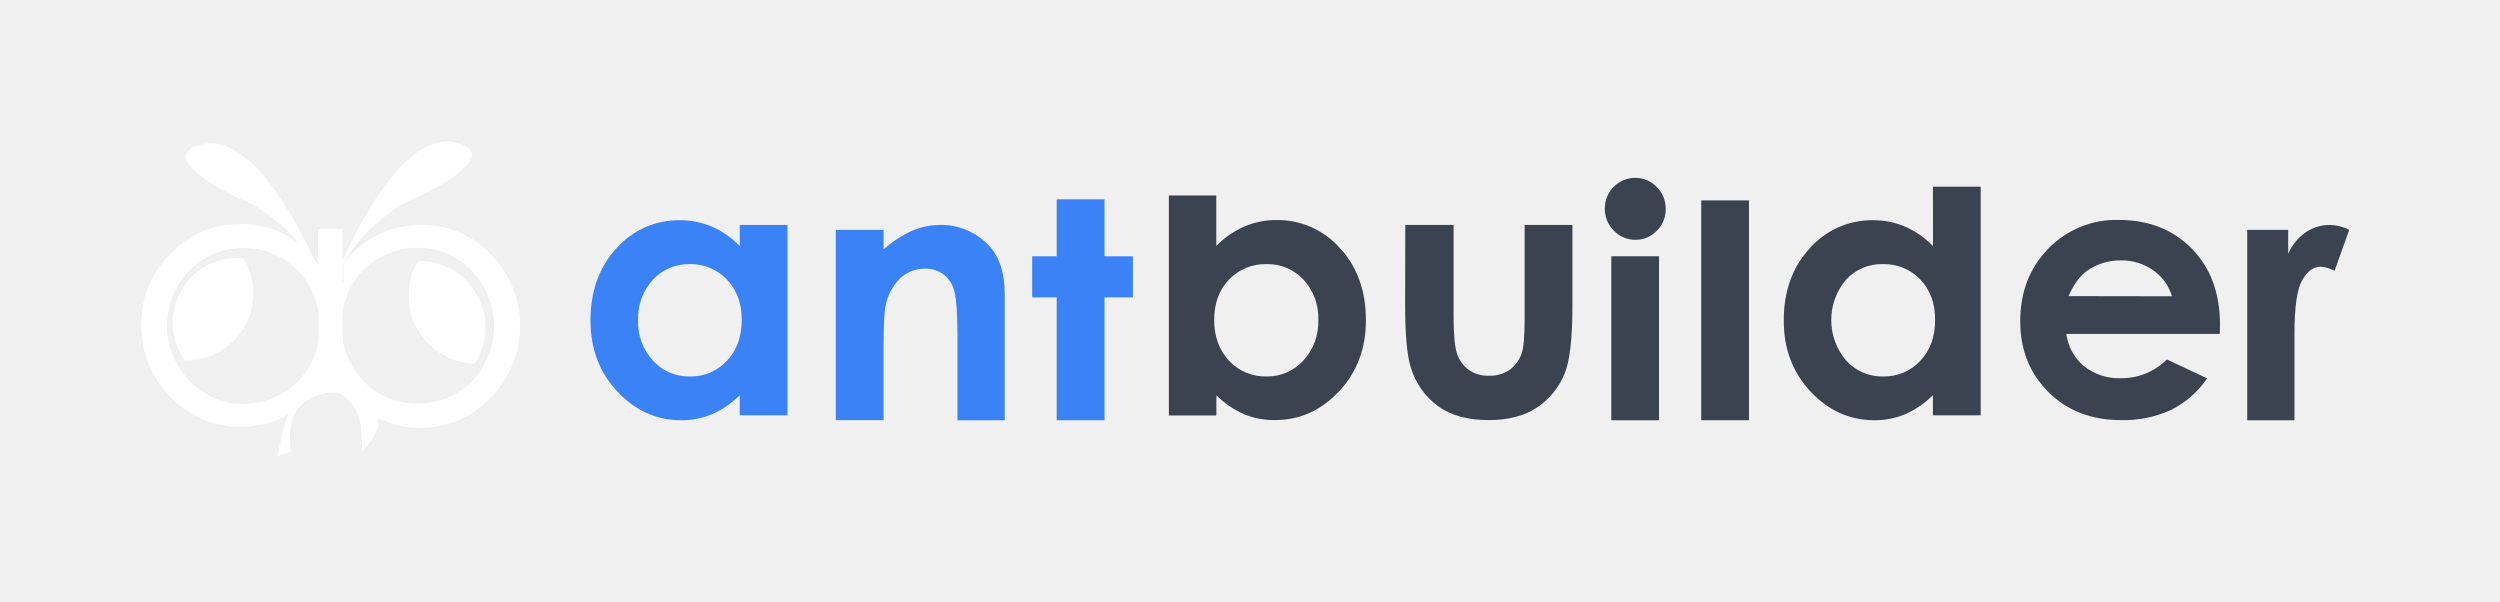
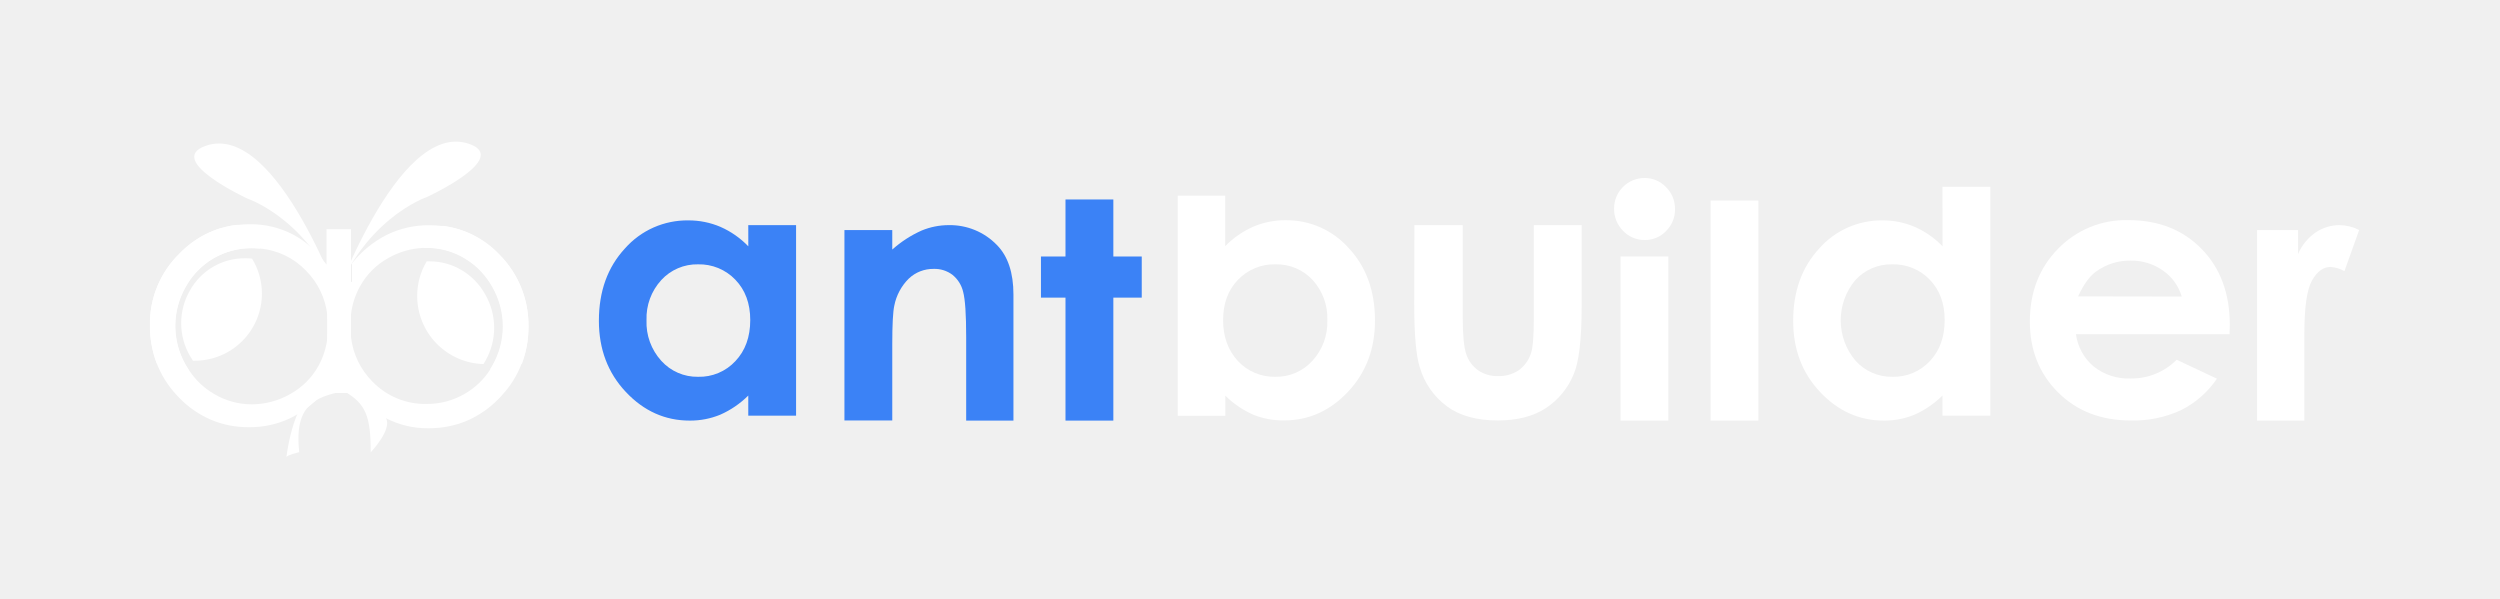
- <svg xmlns="http://www.w3.org/2000/svg" width="212" height="51" viewBox="0 0 212 51" fill="none">
-   <path d="M26.965 19.418V22.423C26.861 22.283 26.754 22.141 26.647 22.01C26.314 21.59 25.943 21.201 25.54 20.846C25.102 20.462 24.619 20.131 24.103 19.861C22.976 19.276 21.723 18.981 20.454 19C20.122 18.999 19.791 19.017 19.462 19.056H19.335C18.106 19.199 16.929 19.634 15.902 20.324C15.391 20.671 14.917 21.069 14.486 21.511C13.685 22.297 13.053 23.238 12.626 24.276C12.2 25.314 11.989 26.428 12.007 27.55C11.996 28.647 12.188 29.736 12.571 30.763C12.943 31.736 13.495 32.63 14.198 33.4C14.281 33.492 14.367 33.587 14.456 33.676C15.229 34.484 16.157 35.128 17.185 35.57C18.2 35.993 19.289 36.206 20.389 36.196C21.636 36.21 22.869 35.931 23.99 35.383C25.142 34.798 26.154 33.973 26.959 32.963V33.209H29.037V19.418H26.965ZM27.024 28.732C26.919 29.539 26.661 30.319 26.264 31.03C25.707 32.021 24.885 32.836 23.889 33.385C22.895 33.956 21.769 34.256 20.623 34.258C19.493 34.258 18.384 33.95 17.417 33.367C16.591 32.883 15.887 32.218 15.356 31.422C15.32 31.372 15.288 31.318 15.252 31.265C15.175 31.149 15.107 31.033 15.038 30.914C14.461 29.909 14.158 28.769 14.158 27.61C14.158 26.45 14.461 25.311 15.038 24.305C15.436 23.585 15.969 22.949 16.609 22.432C16.858 22.226 17.124 22.041 17.405 21.88C18.381 21.314 19.489 21.019 20.617 21.024C20.861 21.024 21.095 21.039 21.333 21.06C22.816 21.191 24.201 21.858 25.228 22.937C26.218 23.931 26.85 25.226 27.024 26.618C27.074 26.971 27.099 27.328 27.099 27.684C27.098 28.035 27.073 28.385 27.024 28.732Z" fill="white" />
-   <path d="M41.605 21.589C41.199 21.173 40.753 20.797 40.275 20.466C39.258 19.757 38.083 19.306 36.852 19.151H36.772C36.408 19.104 36.042 19.081 35.676 19.083C34.434 19.07 33.207 19.346 32.09 19.887C30.935 20.471 29.922 21.3 29.12 22.316V23.881H27.015V33.298H29.12V32.859C29.866 33.925 30.848 34.805 31.989 35.43C33.107 36.007 34.35 36.301 35.608 36.285C36.717 36.294 37.816 36.08 38.841 35.656C39.865 35.215 40.79 34.575 41.564 33.774C41.659 33.676 41.754 33.581 41.837 33.477C42.552 32.707 43.113 31.807 43.488 30.825C43.875 29.83 44.074 28.77 44.073 27.702C44.092 26.57 43.883 25.445 43.46 24.395C43.036 23.345 42.405 22.39 41.605 21.589ZM40.848 31.282C40.307 32.142 39.564 32.855 38.684 33.361C37.701 33.937 36.581 34.235 35.442 34.225C34.585 34.243 33.734 34.083 32.942 33.755C32.15 33.427 31.435 32.938 30.843 32.319C29.84 31.308 29.206 29.991 29.04 28.578C29 28.251 28.979 27.922 28.978 27.592C28.979 27.267 29 26.943 29.04 26.621C29.14 25.787 29.401 24.98 29.809 24.246C30.364 23.248 31.187 22.426 32.185 21.871C33.091 21.349 34.109 21.051 35.154 21.004C35.255 21.004 35.358 21.004 35.45 21.004C36.572 21.002 37.673 21.304 38.636 21.88C38.935 22.054 39.219 22.253 39.486 22.473C40.104 22.995 40.622 23.625 41.014 24.332C41.593 25.342 41.898 26.486 41.898 27.65C41.898 28.814 41.593 29.958 41.014 30.968C40.955 31.078 40.89 31.185 40.822 31.288C40.851 31.277 40.848 31.277 40.848 31.282Z" fill="white" />
-   <path d="M21.49 24.875C21.49 26.383 20.891 27.829 19.825 28.896C18.759 29.962 17.312 30.561 15.804 30.561H15.647C15.555 30.424 15.466 30.282 15.383 30.137C14.902 29.298 14.649 28.348 14.649 27.381C14.649 26.415 14.902 25.465 15.383 24.626C15.843 23.789 16.521 23.093 17.345 22.61C18.168 22.127 19.107 21.876 20.062 21.883C20.267 21.883 20.463 21.883 20.656 21.912C21.203 22.803 21.492 23.829 21.49 24.875Z" fill="white" />
-   <path d="M21.342 21.06C21.104 21.039 20.87 21.024 20.626 21.024C19.481 21.016 18.355 21.317 17.367 21.896C16.379 22.476 15.566 23.311 15.015 24.314C14.438 25.32 14.134 26.459 14.134 27.619C14.134 28.778 14.438 29.918 15.015 30.923C15.113 31.099 15.22 31.268 15.332 31.431C14.373 31.407 13.43 31.18 12.565 30.763C12.182 29.736 11.99 28.647 12.001 27.55C11.983 26.428 12.194 25.313 12.62 24.275C13.046 23.236 13.679 22.295 14.48 21.508C15.793 20.123 17.558 19.251 19.456 19.05C20.215 19.584 20.857 20.268 21.342 21.06Z" fill="white" />
-   <path d="M41.169 27.773C41.169 28.755 40.912 29.721 40.424 30.573C40.374 30.667 40.319 30.758 40.261 30.846C38.758 30.805 37.33 30.179 36.282 29.102C35.233 28.025 34.646 26.581 34.646 25.077C34.644 24.045 34.922 23.031 35.451 22.144C35.537 22.144 35.623 22.144 35.712 22.144C36.661 22.142 37.593 22.399 38.408 22.886C39.253 23.386 39.948 24.104 40.421 24.964C40.91 25.82 41.168 26.788 41.169 27.773Z" fill="white" />
-   <path d="M44.073 27.702C44.082 28.763 43.895 29.817 43.52 30.811C42.733 31.12 41.894 31.279 41.047 31.277H40.863C40.931 31.173 40.997 31.066 41.056 30.956C41.635 29.946 41.939 28.802 41.939 27.638C41.939 26.474 41.635 25.33 41.056 24.32C40.499 23.302 39.679 22.453 38.681 21.862C37.718 21.287 36.617 20.984 35.495 20.986C35.391 20.986 35.287 20.986 35.198 20.986C35.616 20.276 36.159 19.649 36.801 19.133C38.65 19.359 40.36 20.226 41.635 21.583C42.43 22.388 43.056 23.344 43.474 24.395C43.893 25.446 44.097 26.571 44.073 27.702Z" fill="white" />
-   <path d="M27.318 26.303C27.318 26.303 32.933 10.098 39.031 12.186C42.594 13.4 35.501 16.678 35.501 16.678C35.501 16.678 29.726 18.602 27.318 26.303Z" fill="white" />
-   <path d="M28.476 26.464C28.476 26.464 22.862 10.259 16.757 12.346C13.194 13.56 20.288 16.838 20.288 16.838C20.288 16.838 26.071 18.762 28.476 26.464Z" fill="white" />
-   <path d="M31.998 35.407C29.741 30.953 29.521 32.351 29.029 32.087L28.435 31.761L27.841 32.087C26.846 31.79 24.334 33.076 23.566 38.717C23.649 38.664 23.652 38.551 24.649 38.31C24.21 34.353 25.962 33.625 28.45 33.141C30.293 34.198 30.709 35.255 30.709 38.322C30.712 38.322 32.559 36.383 31.998 35.407Z" fill="white" />
-   <path d="M62.731 19.075H66.781V35.22H62.731V33.513C62.046 34.195 61.24 34.746 60.356 35.137C59.535 35.474 58.655 35.644 57.767 35.636C55.683 35.636 53.88 34.827 52.357 33.21C50.835 31.593 50.074 29.582 50.074 27.177C50.074 24.683 50.81 22.64 52.283 21.049C52.954 20.29 53.781 19.685 54.708 19.275C55.634 18.865 56.638 18.66 57.651 18.674C58.588 18.668 59.516 18.855 60.377 19.223C61.263 19.613 62.063 20.173 62.734 20.871L62.731 19.075ZM58.471 22.397C57.888 22.385 57.309 22.497 56.773 22.727C56.237 22.956 55.756 23.297 55.362 23.727C54.514 24.653 54.064 25.875 54.109 27.13C54.058 28.398 54.508 29.635 55.362 30.574C55.754 31.008 56.234 31.354 56.771 31.587C57.308 31.82 57.889 31.935 58.474 31.924C59.065 31.941 59.654 31.832 60.2 31.603C60.745 31.374 61.236 31.031 61.639 30.597C62.478 29.713 62.898 28.553 62.898 27.118C62.898 25.712 62.478 24.574 61.639 23.703C61.231 23.276 60.739 22.939 60.193 22.714C59.647 22.489 59.061 22.381 58.471 22.397Z" fill="#3B82F6" />
-   <path d="M70.878 19.49H74.931V21.144C75.675 20.48 76.517 19.935 77.428 19.529C78.154 19.23 78.932 19.075 79.717 19.075C80.475 19.06 81.227 19.202 81.928 19.49C82.629 19.779 83.263 20.208 83.791 20.752C84.729 21.698 85.198 23.102 85.198 24.965V35.636H81.193V28.564C81.193 26.636 81.107 25.356 80.934 24.725C80.801 24.156 80.483 23.649 80.029 23.282C79.571 22.939 79.009 22.763 78.438 22.783C77.654 22.77 76.897 23.066 76.329 23.605C75.704 24.225 75.278 25.018 75.106 25.883C74.99 26.387 74.931 27.477 74.931 29.148V35.627H70.878V19.49Z" fill="#3B82F6" />
-   <path d="M89.607 16.901H93.663V21.732H96.068V25.217H93.663V35.636H89.607V25.217H87.529V21.732H89.607V16.901Z" fill="#3B82F6" />
-   <path d="M103.14 16.578V20.856C103.819 20.16 104.626 19.601 105.515 19.208C106.379 18.84 107.308 18.653 108.247 18.659C109.26 18.645 110.265 18.85 111.192 19.26C112.119 19.669 112.946 20.275 113.618 21.034C115.092 22.617 115.83 24.66 115.83 27.162C115.83 29.567 115.068 31.578 113.544 33.195C112.02 34.812 110.214 35.621 108.128 35.621C107.242 35.635 106.362 35.474 105.539 35.146C104.649 34.756 103.839 34.206 103.149 33.522V35.229H99.12V16.578H103.14ZM107.401 22.397C106.809 22.381 106.221 22.489 105.674 22.714C105.127 22.939 104.633 23.276 104.224 23.703C103.385 24.572 102.964 25.71 102.962 27.118C102.96 28.525 103.381 29.685 104.224 30.597C104.63 31.03 105.122 31.373 105.67 31.601C106.218 31.83 106.807 31.94 107.401 31.924C107.988 31.935 108.57 31.82 109.109 31.587C109.647 31.354 110.13 31.009 110.524 30.574C111.384 29.638 111.84 28.4 111.792 27.13C111.841 25.875 111.394 24.651 110.548 23.724C110.148 23.292 109.66 22.95 109.118 22.721C108.575 22.492 107.989 22.381 107.401 22.397Z" fill="#3B4350" />
-   <path d="M119.17 19.075H123.264V26.85C123.264 28.365 123.363 29.416 123.561 30.004C123.743 30.556 124.095 31.036 124.568 31.375C125.069 31.714 125.664 31.886 126.269 31.865C126.878 31.884 127.477 31.716 127.988 31.384C128.48 31.035 128.847 30.538 129.036 29.965C129.204 29.502 129.289 28.512 129.289 26.996V19.075H133.341V25.903C133.341 28.724 133.119 30.653 132.673 31.69C132.19 32.886 131.35 33.903 130.268 34.606C129.211 35.285 127.866 35.624 126.233 35.624C124.452 35.624 123.02 35.228 121.937 34.436C120.825 33.616 120.013 32.453 119.627 31.126C119.313 30.146 119.155 28.365 119.155 25.782L119.17 19.075Z" fill="#3B4350" />
-   <path d="M138.662 15.081C139.003 15.077 139.341 15.144 139.655 15.277C139.97 15.409 140.253 15.606 140.488 15.853C140.735 16.097 140.93 16.388 141.061 16.71C141.193 17.032 141.257 17.376 141.251 17.724C141.257 18.066 141.193 18.407 141.063 18.724C140.933 19.042 140.741 19.329 140.497 19.57C140.265 19.816 139.985 20.01 139.674 20.142C139.364 20.274 139.029 20.34 138.692 20.336C138.347 20.341 138.005 20.274 137.688 20.14C137.37 20.005 137.084 19.806 136.848 19.555C136.6 19.308 136.406 19.012 136.275 18.687C136.144 18.362 136.081 18.014 136.088 17.664C136.087 16.98 136.358 16.324 136.84 15.84C137.323 15.356 137.978 15.083 138.662 15.081ZM136.637 21.732H140.687V35.636H136.637V21.732Z" fill="#3B4350" />
-   <path d="M144.265 16.993H148.314V35.636H144.265V16.993Z" fill="#3B4350" />
-   <path d="M163.911 15.829H167.963V35.22H163.911V33.513C163.225 34.195 162.42 34.746 161.535 35.137C160.715 35.474 159.836 35.644 158.949 35.636C156.865 35.636 155.062 34.827 153.54 33.21C152.018 31.593 151.259 29.582 151.263 27.177C151.263 24.683 151.999 22.64 153.472 21.049C154.142 20.29 154.968 19.685 155.894 19.275C156.82 18.865 157.824 18.66 158.837 18.674C159.774 18.668 160.703 18.855 161.565 19.223C162.45 19.614 163.25 20.173 163.92 20.871L163.911 15.829ZM159.653 22.397C159.068 22.383 158.487 22.494 157.949 22.724C157.41 22.953 156.927 23.295 156.533 23.727C155.726 24.686 155.285 25.901 155.289 27.154C155.293 28.408 155.741 29.619 156.553 30.574C156.946 31.008 157.427 31.354 157.964 31.587C158.501 31.82 159.082 31.935 159.668 31.924C160.261 31.942 160.851 31.832 161.398 31.603C161.945 31.374 162.437 31.031 162.842 30.597C163.679 29.713 164.098 28.553 164.098 27.118C164.098 25.712 163.679 24.574 162.842 23.703C162.432 23.274 161.936 22.935 161.387 22.71C160.837 22.485 160.247 22.378 159.653 22.397Z" fill="#3B4350" />
-   <path d="M188.236 28.317H175.22C175.365 29.385 175.901 30.361 176.725 31.055C177.613 31.754 178.722 32.114 179.852 32.07C180.575 32.081 181.293 31.945 181.964 31.672C182.634 31.399 183.242 30.994 183.753 30.482L187.167 32.085C186.394 33.223 185.341 34.144 184.109 34.757C182.785 35.365 181.338 35.663 179.881 35.627C177.346 35.627 175.282 34.828 173.691 33.231C172.099 31.634 171.308 29.632 171.316 27.227C171.316 24.763 172.107 22.718 173.691 21.09C174.462 20.291 175.392 19.661 176.421 19.241C177.449 18.821 178.554 18.619 179.665 18.65C182.206 18.65 184.273 19.463 185.867 21.09C187.46 22.718 188.257 24.867 188.257 27.539L188.236 28.317ZM184.183 25.125C183.922 24.234 183.364 23.459 182.601 22.928C181.8 22.36 180.839 22.064 179.858 22.082C178.79 22.064 177.747 22.398 176.888 23.032C176.354 23.43 175.858 24.125 175.404 25.111L184.183 25.125Z" fill="#3B4350" />
-   <path d="M190.564 19.49H194.038V21.521C194.355 20.788 194.869 20.157 195.522 19.698C196.126 19.288 196.841 19.071 197.571 19.075C198.144 19.086 198.706 19.228 199.216 19.49L197.969 22.973C197.61 22.768 197.211 22.647 196.799 22.617C196.175 22.617 195.648 23.003 195.216 23.774C194.785 24.547 194.57 26.061 194.572 28.317V35.636H190.564V19.49Z" fill="#3B4350" />
+ <svg xmlns="http://www.w3.org/2000/svg" width="142" height="34" viewBox="0 0 142 34" fill="none">
+   <path d="M18.547 13.018V15.032C18.477 14.938 18.406 14.843 18.334 14.755C18.11 14.474 17.862 14.213 17.592 13.975C17.298 13.717 16.975 13.495 16.628 13.314C15.873 12.923 15.033 12.724 14.182 12.737C13.96 12.736 13.738 12.749 13.517 12.775H13.432C12.608 12.87 11.819 13.162 11.131 13.625C10.788 13.857 10.47 14.124 10.181 14.421C9.644 14.948 9.22 15.579 8.935 16.274C8.649 16.97 8.508 17.717 8.519 18.469C8.512 19.204 8.64 19.934 8.897 20.623C9.147 21.275 9.517 21.875 9.988 22.39C10.044 22.452 10.102 22.516 10.161 22.576C10.68 23.118 11.302 23.55 11.991 23.846C12.671 24.129 13.401 24.272 14.138 24.265C14.975 24.274 15.801 24.088 16.553 23.72C17.325 23.328 18.004 22.775 18.543 22.098V22.263H19.936V13.018H18.547ZM18.587 19.262C18.516 19.803 18.343 20.326 18.077 20.802C17.704 21.466 17.152 22.013 16.485 22.381C15.819 22.763 15.064 22.965 14.296 22.966C13.538 22.966 12.795 22.759 12.146 22.369C11.593 22.044 11.12 21.599 10.764 21.065C10.741 21.031 10.719 20.995 10.695 20.959C10.643 20.882 10.597 20.804 10.552 20.725C10.165 20.05 9.961 19.287 9.961 18.509C9.961 17.732 10.165 16.968 10.552 16.294C10.818 15.811 11.176 15.385 11.604 15.038C11.771 14.9 11.95 14.776 12.138 14.668C12.792 14.289 13.536 14.091 14.291 14.095C14.455 14.095 14.612 14.104 14.771 14.118C15.766 14.206 16.694 14.653 17.383 15.376C18.047 16.043 18.47 16.911 18.587 17.844C18.62 18.081 18.637 18.32 18.637 18.559C18.636 18.794 18.62 19.029 18.587 19.262Z" fill="white" />
+   <path d="M28.362 14.473C28.089 14.194 27.791 13.942 27.47 13.72C26.788 13.245 26 12.942 25.175 12.838H25.121C24.878 12.807 24.633 12.792 24.387 12.793C23.555 12.784 22.732 12.969 21.983 13.332C21.208 13.723 20.529 14.279 19.992 14.96V16.009H18.581V22.323H19.992V22.028C20.492 22.743 21.15 23.333 21.915 23.752C22.665 24.139 23.498 24.336 24.341 24.325C25.085 24.331 25.822 24.188 26.509 23.903C27.195 23.608 27.815 23.179 28.334 22.641C28.398 22.576 28.461 22.512 28.517 22.442C28.997 21.926 29.372 21.323 29.624 20.665C29.884 19.997 30.017 19.287 30.016 18.571C30.029 17.812 29.889 17.058 29.605 16.354C29.321 15.65 28.898 15.01 28.362 14.473ZM27.854 20.971C27.492 21.547 26.993 22.026 26.403 22.365C25.744 22.751 24.993 22.951 24.23 22.944C23.655 22.956 23.085 22.849 22.554 22.629C22.023 22.409 21.544 22.081 21.146 21.666C20.475 20.989 20.049 20.106 19.938 19.158C19.911 18.939 19.897 18.718 19.896 18.497C19.897 18.28 19.911 18.062 19.938 17.846C20.005 17.287 20.18 16.746 20.454 16.254C20.826 15.585 21.377 15.034 22.046 14.662C22.654 14.312 23.336 14.113 24.037 14.081C24.104 14.081 24.174 14.081 24.236 14.081C24.988 14.079 25.726 14.282 26.371 14.668C26.572 14.785 26.762 14.918 26.941 15.066C27.355 15.415 27.703 15.838 27.966 16.312C28.354 16.989 28.558 17.756 28.558 18.536C28.558 19.317 28.354 20.083 27.966 20.76C27.926 20.834 27.882 20.906 27.836 20.975C27.856 20.967 27.854 20.967 27.854 20.971Z" fill="white" />
+   <path d="M14.877 16.676C14.877 17.687 14.475 18.657 13.76 19.371C13.046 20.086 12.076 20.488 11.065 20.488H10.96C10.898 20.396 10.838 20.301 10.782 20.203C10.46 19.641 10.291 19.004 10.291 18.356C10.291 17.708 10.46 17.071 10.782 16.509C11.091 15.948 11.545 15.481 12.098 15.157C12.65 14.834 13.279 14.665 13.919 14.67C14.057 14.67 14.188 14.67 14.317 14.69C14.684 15.287 14.878 15.975 14.877 16.676Z" fill="white" />
+   <path d="M14.777 14.118C14.618 14.104 14.461 14.095 14.297 14.095C13.53 14.089 12.775 14.291 12.113 14.679C11.451 15.067 10.906 15.627 10.536 16.3C10.149 16.974 9.945 17.738 9.945 18.515C9.945 19.293 10.149 20.056 10.536 20.73C10.601 20.848 10.673 20.961 10.749 21.071C10.105 21.055 9.473 20.902 8.894 20.623C8.636 19.934 8.508 19.204 8.515 18.469C8.503 17.717 8.644 16.97 8.93 16.273C9.216 15.577 9.64 14.946 10.177 14.419C11.058 13.49 12.241 12.905 13.513 12.771C14.022 13.129 14.452 13.588 14.777 14.118Z" fill="white" />
+   <path d="M28.069 18.619C28.069 19.277 27.897 19.924 27.57 20.496C27.536 20.558 27.5 20.62 27.46 20.679C26.453 20.651 25.496 20.232 24.793 19.51C24.09 18.787 23.696 17.819 23.696 16.811C23.695 16.119 23.881 15.44 24.236 14.845C24.293 14.845 24.351 14.845 24.411 14.845C25.047 14.844 25.672 15.016 26.218 15.342C26.785 15.677 27.251 16.159 27.568 16.736C27.895 17.309 28.068 17.958 28.069 18.619Z" fill="white" />
+   <path d="M30.016 18.571C30.022 19.282 29.897 19.989 29.646 20.655C29.118 20.863 28.555 20.969 27.988 20.967H27.864C27.91 20.898 27.954 20.826 27.994 20.752C28.381 20.075 28.586 19.308 28.586 18.528C28.586 17.748 28.381 16.981 27.994 16.304C27.62 15.621 27.07 15.052 26.401 14.656C25.756 14.27 25.017 14.067 24.265 14.069C24.196 14.069 24.126 14.069 24.067 14.069C24.347 13.593 24.711 13.172 25.141 12.827C26.38 12.978 27.527 13.559 28.382 14.469C28.915 15.008 29.334 15.649 29.615 16.354C29.895 17.059 30.032 17.813 30.016 18.571Z" fill="white" />
+   <path d="M18.784 17.633C18.784 17.633 22.548 6.77 26.636 8.169C29.025 8.983 24.27 11.181 24.27 11.181C24.27 11.181 20.398 12.47 18.784 17.633Z" fill="white" />
+   <path d="M19.56 17.741C19.56 17.741 15.796 6.877 11.704 8.276C9.315 9.091 14.071 11.288 14.071 11.288C14.071 11.288 17.948 12.578 19.56 17.741Z" fill="white" />
+   <path d="M21.921 23.736C20.408 20.75 20.261 21.688 19.93 21.511L19.532 21.292L19.134 21.511C18.468 21.312 16.784 22.174 16.268 25.955C16.324 25.92 16.326 25.844 16.995 25.683C16.7 23.029 17.874 22.542 19.542 22.217C20.778 22.926 21.057 23.635 21.057 25.691C21.059 25.691 22.297 24.391 21.921 23.736Z" fill="white" />
+   <path d="M42.502 12.787H45.217V23.611H42.502V22.467C42.043 22.924 41.503 23.293 40.91 23.555C40.359 23.782 39.769 23.895 39.174 23.89C37.777 23.89 36.568 23.348 35.548 22.264C34.527 21.18 34.017 19.831 34.017 18.219C34.017 16.547 34.511 15.178 35.498 14.111C35.948 13.602 36.502 13.196 37.123 12.921C37.744 12.647 38.417 12.509 39.097 12.518C39.724 12.515 40.346 12.64 40.924 12.887C41.518 13.148 42.054 13.524 42.504 13.991L42.502 12.787ZM39.646 15.014C39.255 15.006 38.867 15.082 38.508 15.236C38.148 15.389 37.826 15.618 37.562 15.906C36.993 16.527 36.692 17.346 36.722 18.187C36.688 19.037 36.99 19.867 37.562 20.496C37.825 20.788 38.147 21.019 38.507 21.175C38.867 21.332 39.256 21.409 39.648 21.402C40.045 21.413 40.439 21.34 40.805 21.186C41.171 21.033 41.5 20.803 41.77 20.512C42.332 19.919 42.614 19.141 42.614 18.179C42.614 17.237 42.332 16.474 41.77 15.89C41.497 15.604 41.166 15.378 40.801 15.227C40.435 15.077 40.041 15.004 39.646 15.014Z" fill="#3B82F6" />
+   <path d="M47.964 13.066H50.681V14.175C51.179 13.729 51.744 13.364 52.355 13.092C52.842 12.891 53.363 12.788 53.889 12.787C54.397 12.778 54.902 12.873 55.372 13.066C55.841 13.259 56.266 13.547 56.62 13.912C57.249 14.546 57.564 15.488 57.564 16.736V23.89H54.879V19.149C54.879 17.856 54.821 16.998 54.706 16.575C54.616 16.194 54.403 15.854 54.098 15.608C53.791 15.378 53.415 15.26 53.032 15.273C52.506 15.265 51.999 15.463 51.618 15.825C51.199 16.24 50.913 16.772 50.798 17.351C50.721 17.69 50.681 18.42 50.681 19.541V23.884H47.964V13.066Z" fill="#3B82F6" />
+   <path d="M60.52 11.33H63.238V14.569H64.851V16.905H63.238V23.89H60.52V16.905H59.126V14.569H60.52V11.33Z" fill="#3B82F6" />
+   <path d="M69.592 11.113V13.982C70.047 13.515 70.588 13.14 71.184 12.877C71.763 12.63 72.386 12.505 73.015 12.508C73.695 12.499 74.368 12.636 74.99 12.911C75.611 13.186 76.166 13.592 76.616 14.101C77.605 15.162 78.099 16.532 78.099 18.209C78.099 19.821 77.588 21.169 76.566 22.254C75.545 23.338 74.334 23.88 72.936 23.88C72.342 23.889 71.752 23.781 71.2 23.561C70.604 23.3 70.061 22.931 69.598 22.473V23.617H66.897V11.113H69.592ZM72.448 15.014C72.052 15.004 71.657 15.076 71.29 15.227C70.924 15.378 70.593 15.604 70.318 15.89C69.756 16.473 69.474 17.236 69.472 18.179C69.471 19.123 69.753 19.9 70.318 20.512C70.59 20.802 70.921 21.032 71.288 21.185C71.655 21.338 72.05 21.412 72.448 21.402C72.842 21.409 73.232 21.332 73.593 21.176C73.954 21.02 74.278 20.788 74.542 20.496C75.119 19.869 75.424 19.039 75.392 18.187C75.425 17.346 75.126 16.526 74.558 15.904C74.29 15.614 73.963 15.385 73.599 15.232C73.235 15.078 72.843 15.004 72.448 15.014Z" fill="white" />
+   <path d="M80.338 12.787H83.083V18C83.083 19.015 83.149 19.72 83.282 20.114C83.404 20.484 83.64 20.806 83.957 21.034C84.293 21.261 84.692 21.376 85.097 21.362C85.505 21.375 85.907 21.262 86.25 21.04C86.579 20.805 86.826 20.472 86.952 20.088C87.065 19.778 87.121 19.114 87.121 18.098V12.787H89.838V17.365C89.838 19.256 89.689 20.549 89.391 21.244C89.066 22.046 88.504 22.728 87.778 23.199C87.07 23.654 86.168 23.882 85.073 23.882C83.879 23.882 82.919 23.616 82.193 23.086C81.448 22.536 80.903 21.756 80.645 20.866C80.434 20.209 80.328 19.015 80.328 17.284L80.338 12.787Z" fill="white" />
+   <path d="M93.405 10.11C93.634 10.107 93.861 10.152 94.071 10.241C94.282 10.33 94.472 10.462 94.629 10.628C94.795 10.791 94.926 10.986 95.014 11.202C95.102 11.418 95.145 11.649 95.141 11.882C95.145 12.111 95.102 12.34 95.015 12.552C94.928 12.765 94.799 12.958 94.635 13.12C94.48 13.284 94.292 13.415 94.084 13.503C93.876 13.591 93.651 13.636 93.425 13.633C93.194 13.636 92.965 13.591 92.752 13.501C92.539 13.411 92.348 13.278 92.189 13.11C92.023 12.943 91.893 12.745 91.805 12.528C91.718 12.31 91.675 12.076 91.68 11.842C91.679 11.383 91.861 10.944 92.184 10.619C92.508 10.294 92.947 10.111 93.405 10.11ZM92.048 14.569H94.763V23.89H92.048V14.569Z" fill="white" />
+   <path d="M97.161 11.392H99.876V23.89H97.161V11.392Z" fill="white" />
+   <path d="M110.332 10.612H113.049V23.611H110.332V22.467C109.872 22.924 109.332 23.293 108.74 23.555C108.19 23.782 107.6 23.895 107.006 23.89C105.609 23.89 104.4 23.348 103.379 22.264C102.359 21.18 101.85 19.831 101.853 18.219C101.853 16.547 102.346 15.178 103.334 14.111C103.783 13.602 104.337 13.196 104.958 12.922C105.579 12.647 106.251 12.509 106.93 12.518C107.559 12.515 108.181 12.64 108.759 12.887C109.352 13.149 109.889 13.524 110.338 13.991L110.332 10.612ZM107.478 15.014C107.085 15.005 106.696 15.08 106.335 15.233C105.974 15.387 105.65 15.617 105.386 15.906C104.845 16.549 104.549 17.363 104.552 18.204C104.555 19.044 104.855 19.856 105.4 20.496C105.663 20.788 105.985 21.019 106.345 21.175C106.705 21.332 107.095 21.409 107.488 21.402C107.885 21.413 108.28 21.34 108.647 21.186C109.014 21.033 109.344 20.803 109.615 20.512C110.177 19.919 110.457 19.141 110.457 18.179C110.457 17.237 110.177 16.474 109.615 15.89C109.341 15.602 109.008 15.375 108.64 15.225C108.271 15.074 107.875 15.002 107.478 15.014Z" fill="white" />
+   <path d="M126.639 18.983H117.913C118.01 19.699 118.37 20.353 118.923 20.819C119.518 21.288 120.261 21.529 121.018 21.499C121.504 21.506 121.985 21.416 122.434 21.233C122.884 21.05 123.292 20.778 123.634 20.434L125.923 21.509C125.405 22.272 124.699 22.889 123.873 23.301C122.985 23.709 122.015 23.908 121.038 23.884C119.339 23.884 117.955 23.348 116.888 22.277C115.821 21.207 115.291 19.865 115.296 18.253C115.296 16.601 115.827 15.229 116.888 14.139C117.406 13.603 118.029 13.181 118.718 12.899C119.408 12.617 120.149 12.482 120.893 12.503C122.597 12.503 123.983 13.048 125.051 14.139C126.119 15.229 126.653 16.671 126.653 18.462L126.639 18.983ZM123.922 16.844C123.747 16.246 123.373 15.726 122.862 15.371C122.325 14.99 121.68 14.791 121.022 14.803C120.307 14.791 119.607 15.015 119.032 15.441C118.674 15.707 118.341 16.173 118.037 16.834L123.922 16.844Z" fill="white" />
+   <path d="M128.2 13.066H130.529V14.427C130.741 13.936 131.086 13.513 131.524 13.205C131.929 12.93 132.408 12.785 132.897 12.787C133.281 12.795 133.658 12.89 134 13.066L133.164 15.401C132.924 15.264 132.656 15.182 132.38 15.162C131.962 15.162 131.608 15.421 131.319 15.938C131.03 16.456 130.886 17.471 130.887 18.983V23.89H128.2V13.066Z" fill="white" />
</svg>
